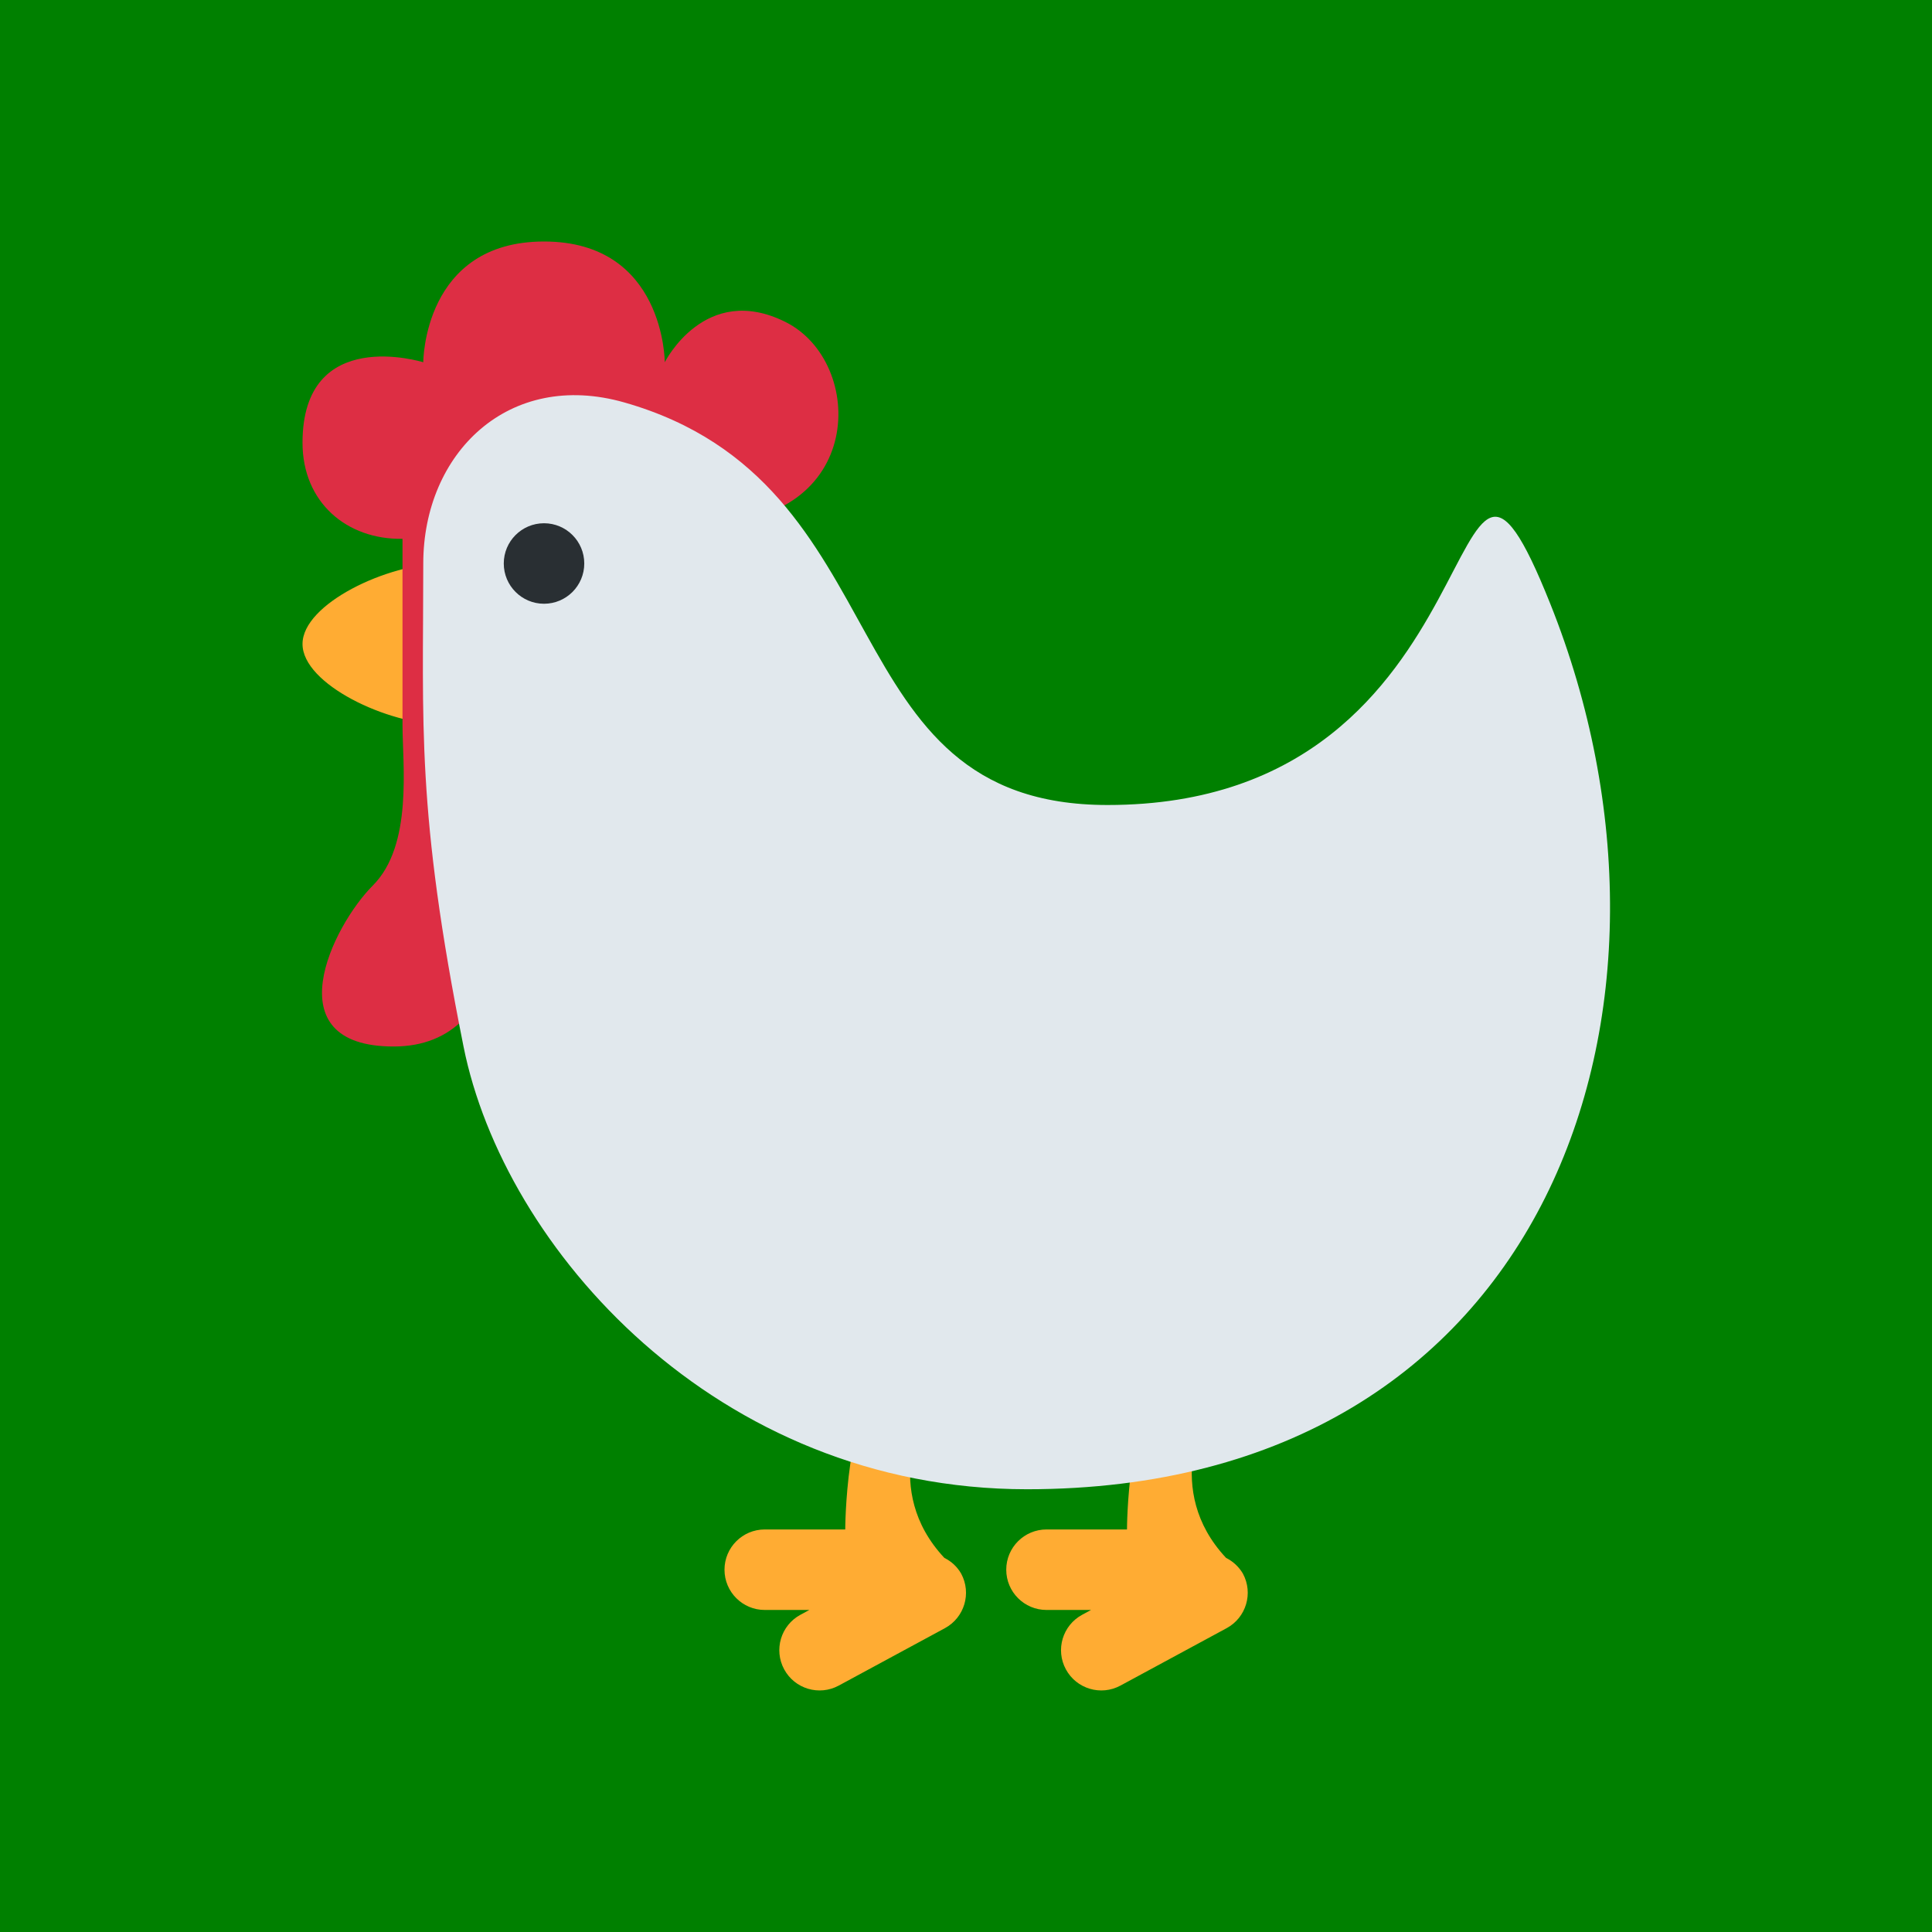
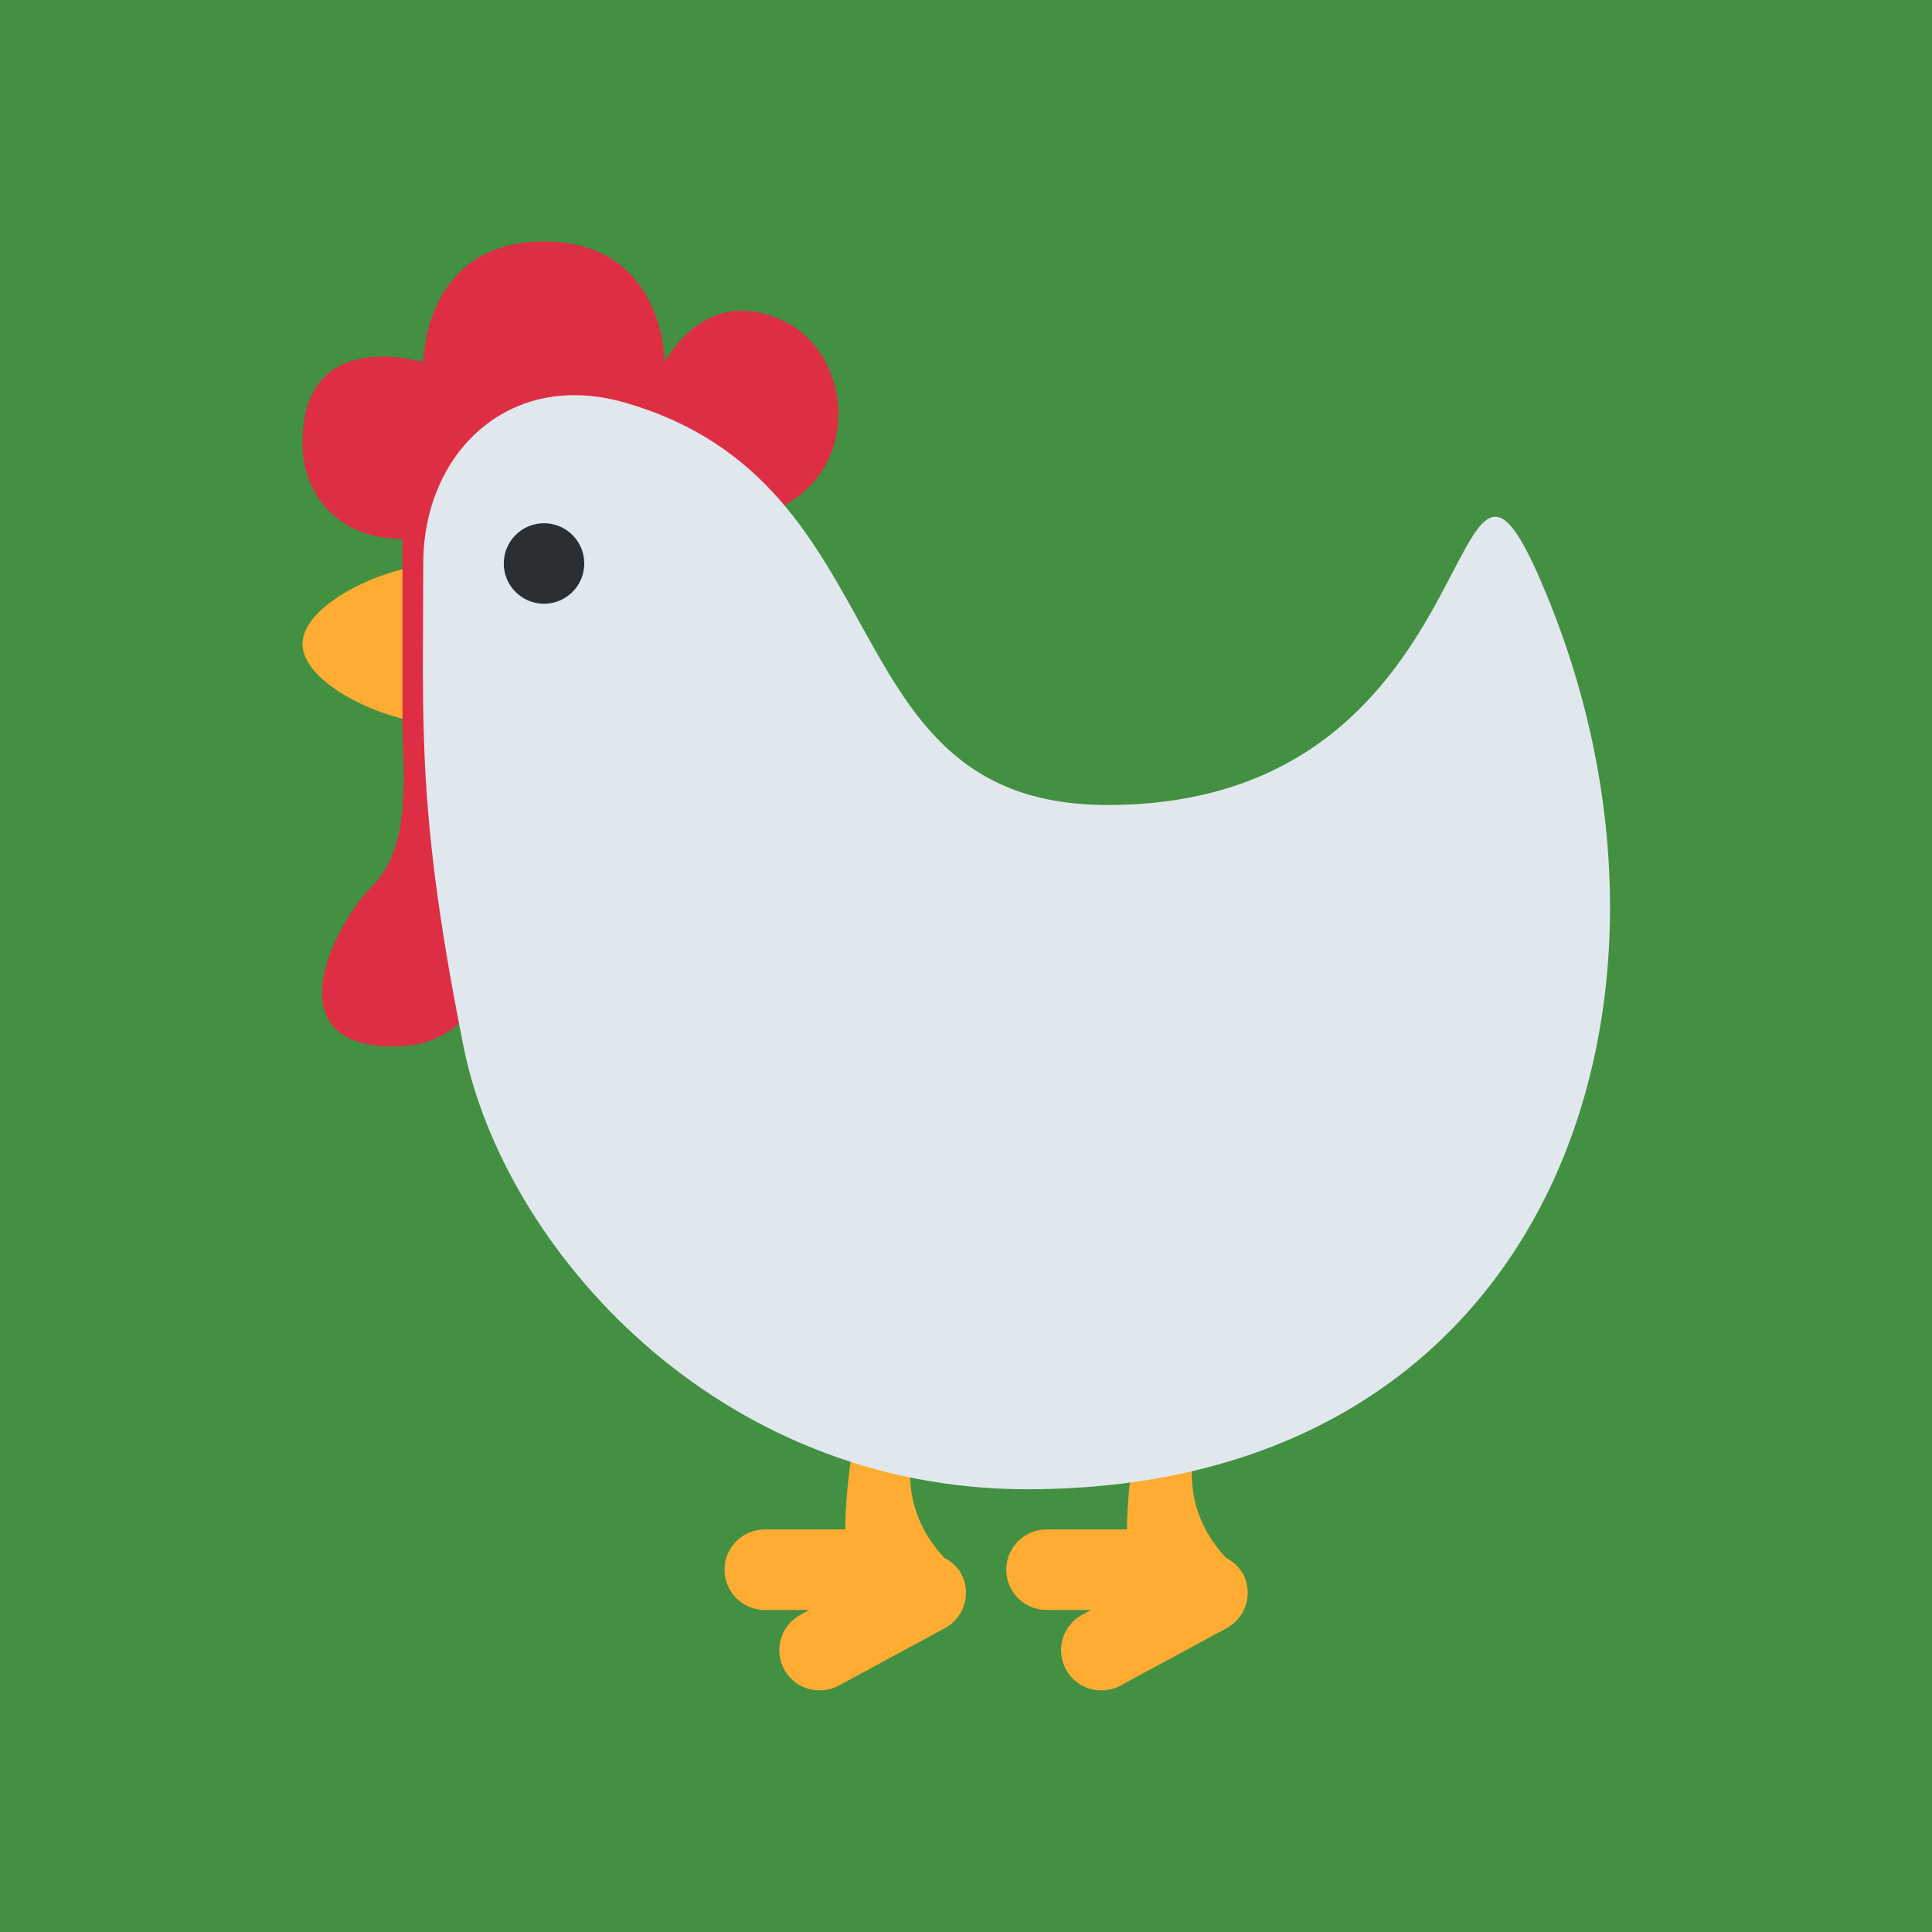
<svg xmlns="http://www.w3.org/2000/svg" width="36" height="36" viewBox="0 0 36 36">
-   <rect x="0" y="0" width="36" height="36" fill="#008000" />
+   <rect x="0" y="0" width="36" height="36" fill="#439043" />
  <g transform="translate(4.5 4.5) scale(0.75)">
    <path fill="#ffac33" d="M24.88 33.097a1 1 0 0 0-.418-.391C22.865 31 24 28.999 24 28.999c0-.553 1-2 0-2l-1 1c-1 1-1 4-1 4h-2a1 1 0 1 0 0 2h1.107l-.222.12a1 1 0 1 0 .952 1.759l2.639-1.427a1 1 0 0 0 .404-1.354m-7 0a.97.97 0 0 0-.417-.391C15.866 31 17 28.999 17 28.999c0-.553 1-2 0-2l-1 1c-1 1-1 4-1 4h-2a1 1 0 1 0 0 2h1.108l-.222.12a1 1 0 1 0 .952 1.759l2.639-1.427a1 1 0 0 0 .403-1.354M7.516 10c0 1.104-1.119 2-2.5 2s-3.5-1-3.5-2s2.119-2 3.5-2s2.5.896 2.5 2" />
    <path fill="#dd2e44" d="M13.516 2c-2-1-3 1-3 1s0-3-3-3s-3 3-3 3s-3-.938-3 2c0 1.482 1.101 2.411 2.484 2.387V12c0 1 .263 3-.737 4s-2.484 4 .516 4s3-4 3-7c1 1 4 1 4-4c0-.867-.213-1.512-.55-2h1.287c4 0 4-4 2-5" />
    <path fill="#e1e8ed" d="M32.516 9c4 10 0 22-13 22c-7.732 0-13-6-14-11c-1.177-5.883-1-8-1-12c0-2.738 2.118-4.824 5-4c7 2 5 10 12 10c10 0 8.23-11.923 11-5" />
    <circle cx="7.516" cy="8" r="1" fill="#292f33" />
  </g>
</svg>
